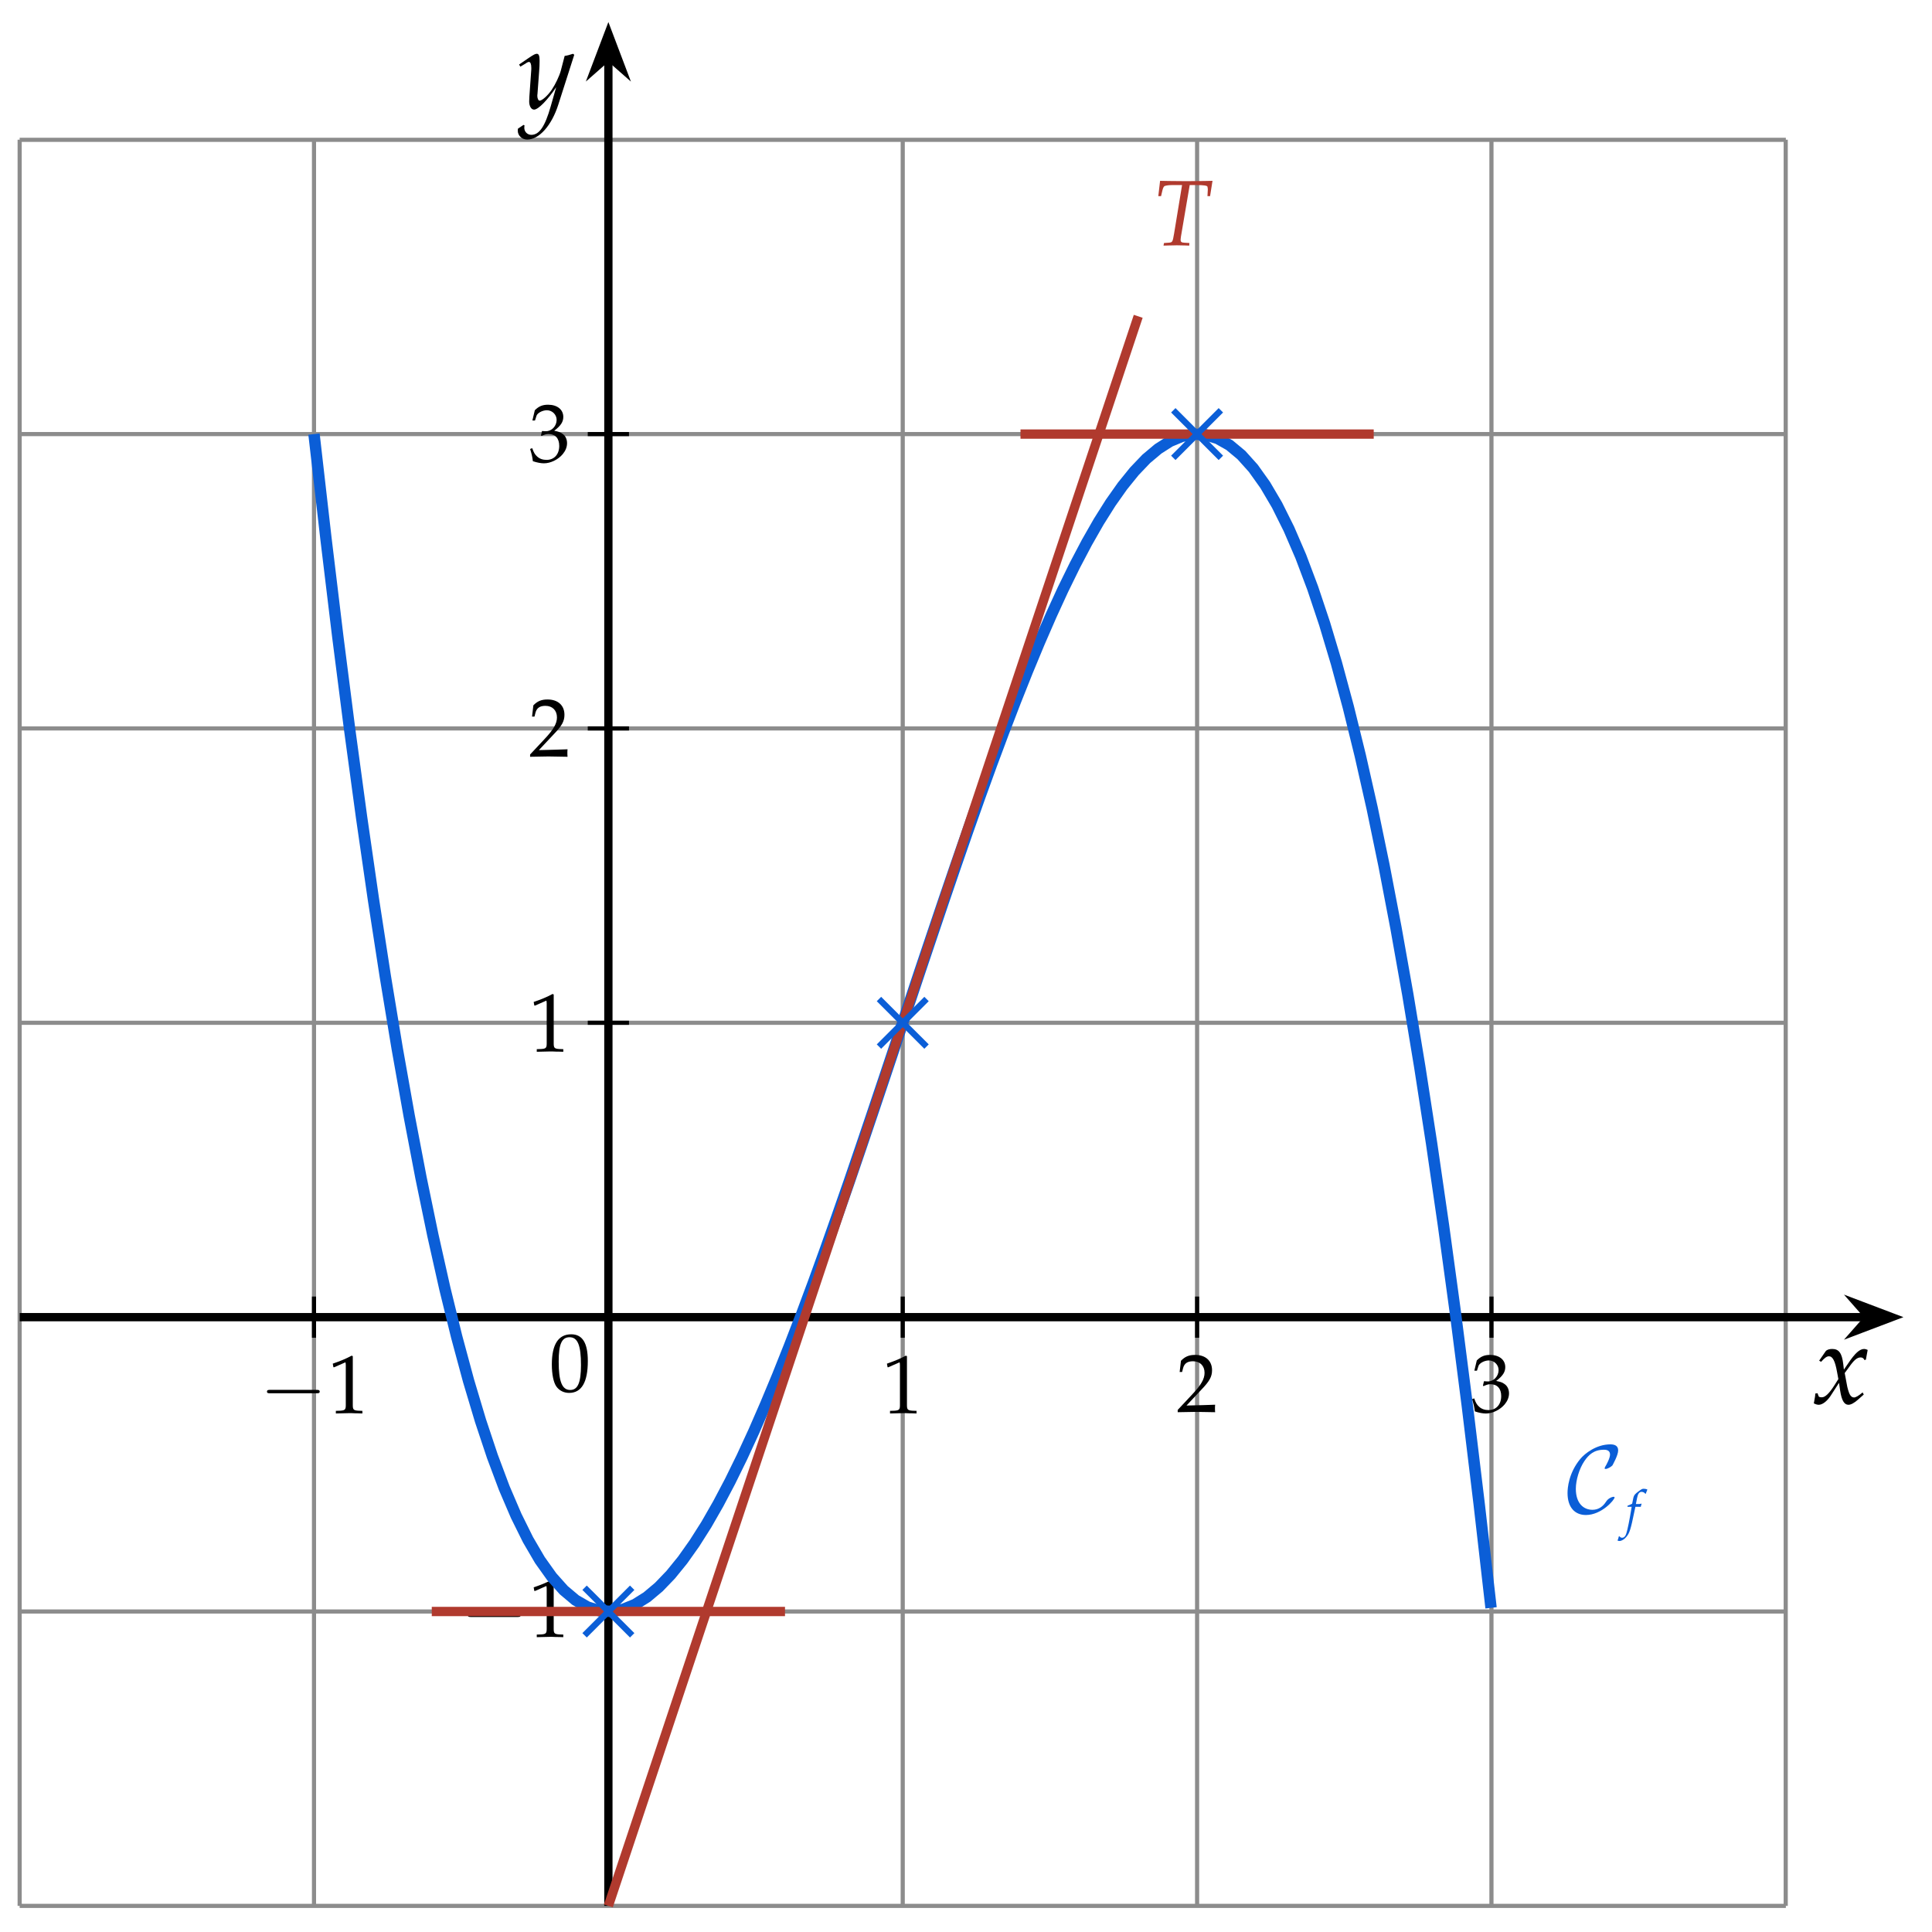
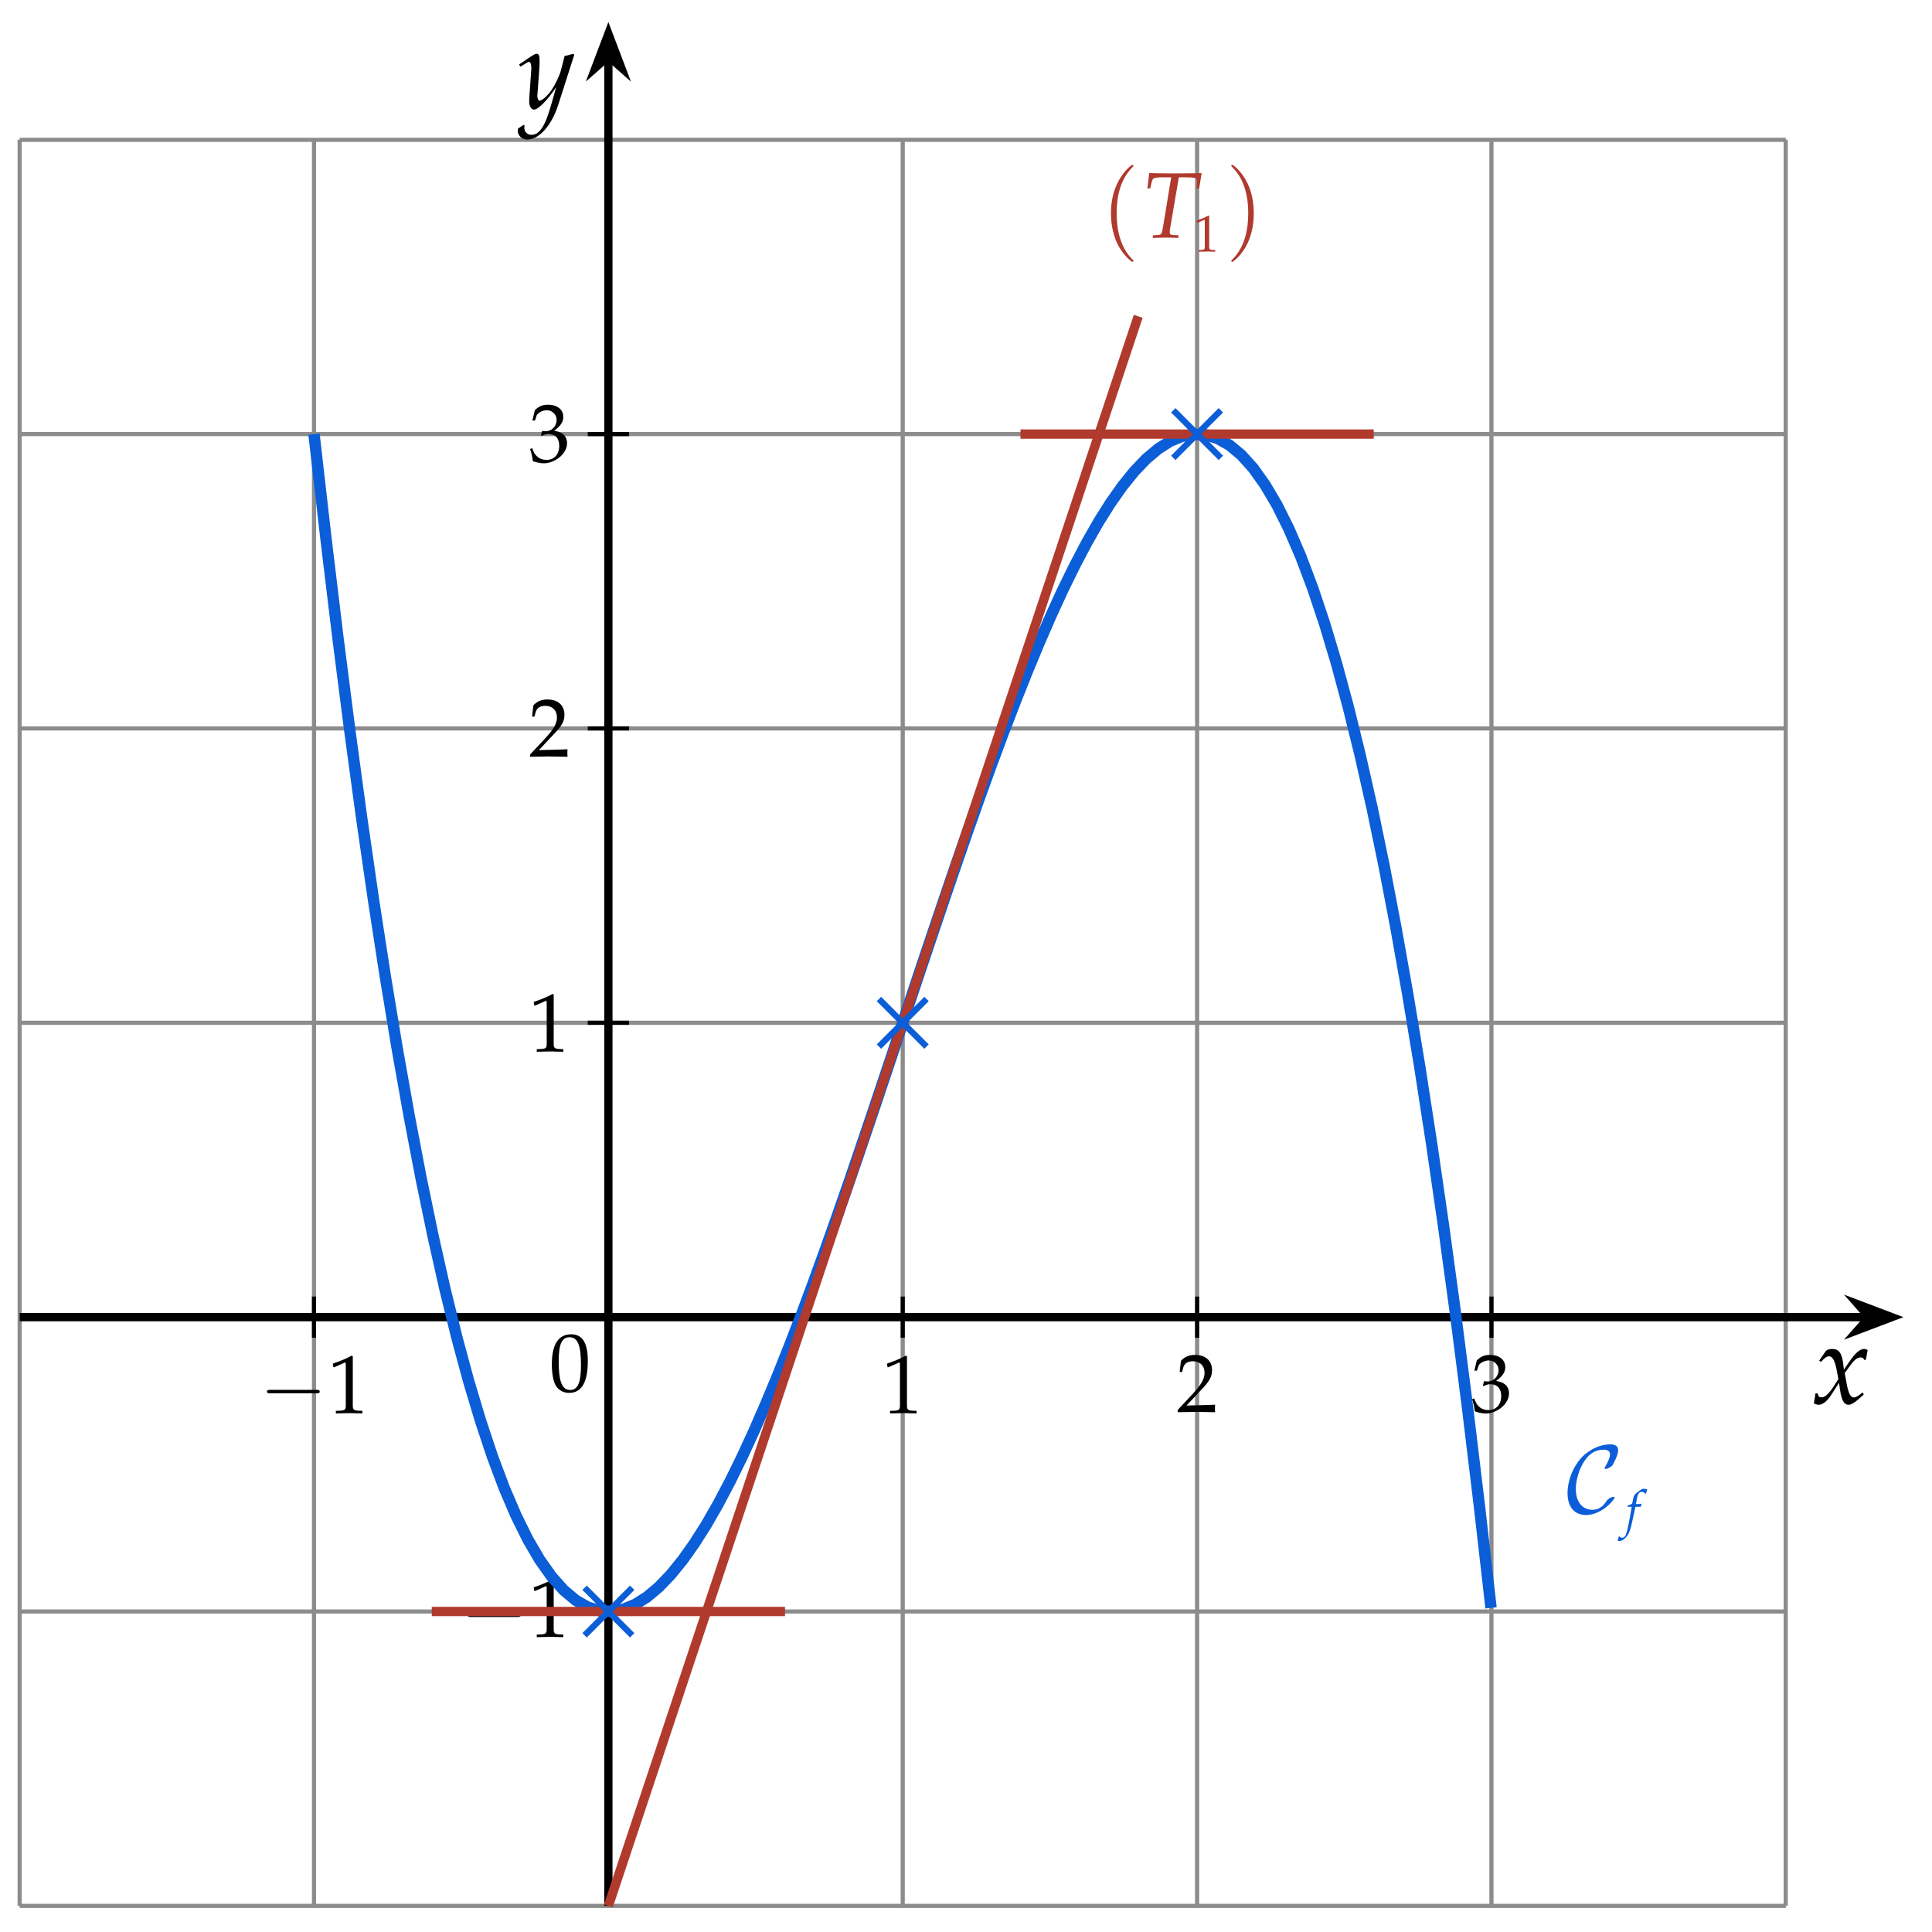
<svg xmlns="http://www.w3.org/2000/svg" xmlns:xlink="http://www.w3.org/1999/xlink" width="185.402" height="185.452" viewBox="0 0 185.402 185.452">
  <defs>
    <g>
      <g id="glyph-0-0">
        <path d="M 0.234 -0.953 C 0.234 -0.734 0.203 -0.594 0.141 -0.25 C 0.125 -0.125 0.109 -0.094 0.094 -0.016 C 0.266 0.078 0.438 0.125 0.562 0.125 C 0.922 0.125 1.344 -0.203 1.688 -0.703 L 2.516 -1.984 L 2.625 -1.234 C 2.766 -0.297 3.016 0.125 3.422 0.125 C 3.656 0.125 4 -0.062 4.344 -0.375 L 4.891 -0.859 L 4.781 -1.062 C 4.391 -0.734 4.125 -0.578 3.953 -0.578 C 3.781 -0.578 3.641 -0.688 3.531 -0.906 C 3.438 -1.109 3.312 -1.516 3.266 -1.828 L 3.062 -2.922 L 3.453 -3.453 C 3.953 -4.172 4.25 -4.422 4.594 -4.422 C 4.766 -4.422 4.891 -4.328 4.953 -4.172 L 5.094 -4.203 L 5.266 -5.141 C 5.141 -5.203 5.031 -5.234 4.938 -5.234 C 4.5 -5.234 4.062 -4.844 3.391 -3.844 L 2.984 -3.25 L 2.922 -3.781 C 2.797 -4.844 2.5 -5.234 1.859 -5.234 C 1.578 -5.234 1.344 -5.156 1.234 -5.016 L 0.609 -4.109 L 0.797 -4 C 1.125 -4.375 1.344 -4.531 1.547 -4.531 C 1.906 -4.531 2.141 -4.078 2.328 -3.016 L 2.453 -2.344 L 2.016 -1.656 C 1.547 -0.938 1.172 -0.594 0.875 -0.594 C 0.703 -0.594 0.594 -0.625 0.562 -0.688 L 0.453 -0.984 Z M 0.234 -0.953 " />
      </g>
      <g id="glyph-0-1">
        <path d="M -0.078 1.953 C -0.094 2.031 -0.094 2.094 -0.094 2.156 C -0.094 2.625 0.312 3 0.812 3 C 1.953 3 3.156 1.656 3.797 -0.359 L 5.328 -5.141 L 5.203 -5.234 C 4.891 -5.125 4.641 -5.062 4.406 -5.031 L 4.031 -3.594 C 3.891 -3.094 3.516 -2.297 3.156 -1.766 C 2.766 -1.203 2.234 -0.734 2 -0.734 C 1.875 -0.734 1.766 -0.984 1.781 -1.25 L 1.797 -1.391 L 1.953 -3.5 C 1.984 -3.844 2 -4.25 2 -4.562 C 2 -5.047 1.922 -5.234 1.734 -5.234 C 1.594 -5.234 1.453 -5.172 0.922 -4.812 L 0.031 -4.203 L 0.156 -4 L 0.703 -4.328 L 0.734 -4.359 C 0.844 -4.422 0.922 -4.453 0.969 -4.453 C 1.125 -4.453 1.203 -4.25 1.203 -3.891 C 1.203 -3.875 1.203 -3.812 1.203 -3.734 L 1.016 -1.094 L 1 -0.656 C 1 -0.203 1.203 0.125 1.469 0.125 C 1.875 0.125 2.781 -0.812 3.594 -2.031 L 3.062 -0.172 C 2.516 1.75 1.969 2.547 1.203 2.547 C 0.828 2.547 0.531 2.25 0.531 1.875 C 0.531 1.812 0.547 1.734 0.547 1.625 L 0.453 1.594 Z M -0.078 1.953 " />
      </g>
      <g id="glyph-1-0">
        <path d="M 2.094 -5.469 C 0.859 -5.469 0.234 -4.5 0.234 -2.578 C 0.234 -1.641 0.391 -0.844 0.672 -0.453 C 0.953 -0.062 1.391 0.156 1.891 0.156 C 3.094 0.156 3.688 -0.875 3.688 -2.906 C 3.688 -4.641 3.172 -5.469 2.094 -5.469 Z M 1.938 -5.188 C 2.719 -5.188 3.031 -4.406 3.031 -2.516 C 3.031 -0.812 2.719 -0.125 2 -0.125 C 1.219 -0.125 0.891 -0.922 0.891 -2.859 C 0.891 -4.531 1.188 -5.188 1.938 -5.188 Z M 1.938 -5.188 " />
      </g>
      <g id="glyph-1-1">
        <path d="M 0.531 -4.406 L 0.609 -4.406 L 1.641 -4.859 C 1.641 -4.875 1.656 -4.875 1.656 -4.875 C 1.703 -4.875 1.719 -4.797 1.719 -4.609 L 1.719 -0.766 C 1.719 -0.344 1.641 -0.266 1.203 -0.234 L 0.766 -0.219 L 0.766 0.031 C 1.984 0 1.984 0 2.078 0 C 2.172 0 2.344 0 2.625 0.016 C 2.719 0.016 3 0.016 3.312 0.031 L 3.312 -0.219 L 2.906 -0.234 C 2.469 -0.266 2.391 -0.344 2.391 -0.766 L 2.391 -5.469 L 2.281 -5.516 C 1.766 -5.234 1.203 -5 0.469 -4.75 Z M 0.531 -4.406 " />
      </g>
      <g id="glyph-1-2">
        <path d="M 0.125 -0.188 L 0.125 0.031 C 1.609 0 1.609 0 1.891 0 C 2.188 0 2.188 0 3.719 0.031 C 3.703 -0.141 3.703 -0.219 3.703 -0.328 C 3.703 -0.438 3.703 -0.516 3.719 -0.688 C 2.797 -0.656 2.438 -0.641 0.969 -0.609 L 2.406 -2.141 C 3.188 -2.953 3.422 -3.391 3.422 -4 C 3.422 -4.906 2.797 -5.469 1.797 -5.469 C 1.219 -5.469 0.828 -5.312 0.438 -4.906 L 0.312 -3.828 L 0.547 -3.828 L 0.641 -4.203 C 0.766 -4.656 1.062 -4.859 1.594 -4.859 C 2.266 -4.859 2.703 -4.422 2.703 -3.75 C 2.703 -3.156 2.375 -2.578 1.469 -1.625 Z M 0.125 -0.188 " />
      </g>
      <g id="glyph-1-3">
        <path d="M 0.344 -3.953 L 0.594 -3.953 L 0.734 -4.391 C 0.812 -4.672 1.312 -4.938 1.734 -4.938 C 2.25 -4.938 2.672 -4.516 2.672 -4.016 C 2.672 -3.422 2.203 -2.922 1.641 -2.922 C 1.578 -2.922 1.484 -2.922 1.375 -2.938 L 1.266 -2.938 L 1.172 -2.531 L 1.219 -2.469 C 1.531 -2.609 1.672 -2.656 1.891 -2.656 C 2.547 -2.656 2.922 -2.234 2.922 -1.516 C 2.922 -0.703 2.438 -0.172 1.703 -0.172 C 1.344 -0.172 1.016 -0.281 0.781 -0.516 C 0.594 -0.688 0.484 -0.859 0.328 -1.297 L 0.125 -1.219 C 0.281 -0.734 0.344 -0.438 0.391 -0.047 C 0.812 0.094 1.172 0.156 1.453 0.156 C 2.094 0.156 2.828 -0.203 3.266 -0.734 C 3.531 -1.062 3.672 -1.406 3.672 -1.781 C 3.672 -2.156 3.516 -2.5 3.219 -2.688 C 3.031 -2.828 2.844 -2.891 2.438 -2.969 C 3.078 -3.453 3.312 -3.828 3.312 -4.297 C 3.312 -5 2.734 -5.469 1.844 -5.469 C 1.312 -5.469 0.953 -5.312 0.578 -4.938 Z M 0.344 -3.953 " />
      </g>
      <g id="glyph-2-0">
        <path d="M 5.453 -1.906 C 5.594 -1.906 5.75 -1.906 5.75 -2.062 C 5.75 -2.234 5.594 -2.234 5.453 -2.234 L 0.984 -2.234 C 0.844 -2.234 0.688 -2.234 0.688 -2.062 C 0.688 -1.906 0.844 -1.906 0.984 -1.906 Z M 5.453 -1.906 " />
      </g>
      <g id="glyph-3-0">
+         <path d="M 3.078 2.234 C 3.078 2.203 3.078 2.188 2.922 2.031 C 1.766 0.859 1.469 -0.906 1.469 -2.328 C 1.469 -3.953 1.812 -5.562 2.969 -6.734 C 3.078 -6.844 3.078 -6.859 3.078 -6.891 C 3.078 -6.953 3.047 -6.984 2.984 -6.984 C 2.891 -6.984 2.062 -6.344 1.516 -5.172 C 1.031 -4.141 0.922 -3.109 0.922 -2.328 C 0.922 -1.609 1.031 -0.469 1.531 0.578 C 2.094 1.719 2.891 2.328 2.984 2.328 C 3.047 2.328 3.078 2.297 3.078 2.234 Z M 3.078 2.234 " />
+       </g>
+       <g id="glyph-3-1">
+         <path d="M 2.688 -2.328 C 2.688 -3.047 2.594 -4.188 2.078 -5.234 C 1.516 -6.375 0.719 -6.984 0.625 -6.984 C 0.562 -6.984 0.531 -6.953 0.531 -6.891 C 0.531 -6.859 0.531 -6.844 0.703 -6.672 C 1.625 -5.75 2.156 -4.281 2.156 -2.328 C 2.156 -0.734 1.812 0.906 0.656 2.078 C 0.531 2.188 0.531 2.203 0.531 2.234 C 0.531 2.297 0.562 2.328 0.625 2.328 C 0.719 2.328 1.562 1.688 2.109 0.516 C 2.578 -0.516 2.688 -1.547 2.688 -2.328 Z M 2.688 -2.328 " />
+       </g>
+       <g id="glyph-4-0">
        <path d="M 3.484 -5.781 L 4.141 -5.781 C 4.828 -5.781 5.156 -5.734 5.188 -5.625 C 5.203 -5.547 5.234 -5.375 5.219 -5.297 L 5.188 -4.719 L 5.438 -4.719 L 5.672 -6.188 L 4.859 -6.172 C 4.078 -6.172 3.469 -6.156 3.156 -6.156 C 2.828 -6.156 2.25 -6.172 1.484 -6.172 L 0.641 -6.188 L 0.469 -4.719 L 0.734 -4.719 L 0.859 -5.25 C 0.906 -5.453 0.969 -5.594 1.031 -5.656 C 1.078 -5.719 1.422 -5.781 1.75 -5.781 L 2.75 -5.781 L 1.984 -1.125 C 1.844 -0.297 1.828 -0.281 1.469 -0.25 L 1.016 -0.219 L 0.969 0.031 L 1.484 0.016 C 1.844 0.016 2.094 0 2.25 0 C 2.406 0 2.688 0.016 3.031 0.016 L 3.438 0.031 L 3.453 -0.219 L 2.938 -0.25 C 2.703 -0.266 2.609 -0.328 2.609 -0.516 C 2.609 -0.594 2.625 -0.656 2.641 -0.828 Z M 3.484 -5.781 " />
      </g>
-       <g id="glyph-4-0">
+       <g id="glyph-5-0">
+         <path d="M 0.328 -2.75 L 0.375 -2.75 L 1.031 -3.047 C 1.062 -3.047 1.078 -3 1.078 -2.891 L 1.078 -0.484 C 1.078 -0.219 1.031 -0.156 0.75 -0.156 L 0.484 -0.141 L 0.484 0.016 C 1.234 0 1.234 0 1.297 0 C 1.359 0 1.469 0 1.641 0 C 1.703 0.016 1.875 0.016 2.078 0.016 L 2.078 -0.141 L 1.812 -0.156 C 1.547 -0.156 1.5 -0.219 1.5 -0.484 L 1.5 -3.422 L 1.422 -3.453 C 1.109 -3.281 0.75 -3.125 0.297 -2.969 Z M 0.328 -2.75 " />
+       </g>
+       <g id="glyph-6-0">
        <path d="M 4.625 -1.469 C 4.625 -1.516 4.578 -1.531 4.531 -1.531 C 4.375 -1.531 4.141 -1.391 4.141 -1.391 C 3.953 -1.266 3.906 -1.203 3.797 -1.047 C 3.516 -0.609 3.094 -0.281 2.5 -0.281 C 1.656 -0.281 0.906 -0.891 0.906 -2.297 C 0.906 -3.125 1.234 -4.234 1.734 -4.969 C 2.141 -5.562 2.641 -6.047 3.609 -6.047 C 3.953 -6.047 4.188 -5.922 4.188 -5.578 C 4.188 -5.25 3.844 -4.594 3.719 -4.406 C 3.672 -4.297 3.672 -4.281 3.672 -4.266 C 3.672 -4.203 3.719 -4.203 3.766 -4.203 C 3.953 -4.203 4.297 -4.406 4.422 -4.547 C 4.438 -4.594 4.969 -5.5 4.969 -5.984 C 4.969 -6.484 4.547 -6.562 4.219 -6.562 C 2.875 -6.562 1.766 -5.688 1.328 -5.156 C 0.219 -3.812 0.109 -2.375 0.109 -1.891 C 0.109 -0.531 0.797 0.219 1.875 0.219 C 3.375 0.219 4.625 -1.234 4.625 -1.469 Z M 4.625 -1.469 " />
      </g>
-       <g id="glyph-5-0">
+       <g id="glyph-7-0">
        <path d="M 1.422 -1.906 C 1.438 -2 1.469 -2.109 1.5 -2.188 L 1.484 -2.219 L 1.453 -2.203 C 1.328 -2.172 1.281 -2.172 1.031 -2.172 L 0.953 -2.172 L 1.062 -2.734 C 1.141 -3.156 1.281 -3.344 1.5 -3.344 C 1.656 -3.344 1.781 -3.266 1.859 -3.156 L 1.906 -3.172 C 1.938 -3.25 1.984 -3.406 2.031 -3.5 L 2.047 -3.578 C 1.969 -3.609 1.812 -3.641 1.703 -3.641 C 1.656 -3.641 1.562 -3.625 1.531 -3.609 C 1.406 -3.547 1 -3.25 0.891 -3.125 C 0.781 -3.016 0.719 -2.875 0.672 -2.594 L 0.594 -2.203 C 0.391 -2.094 0.281 -2.062 0.156 -2.016 L 0.141 -1.906 L 0.547 -1.906 L 0.5 -1.625 C 0.344 -0.656 0.156 0.266 0.047 0.609 C -0.031 0.906 -0.188 1.062 -0.359 1.062 C -0.484 1.062 -0.531 1.031 -0.625 0.922 L -0.688 0.938 C -0.703 1.047 -0.781 1.281 -0.812 1.328 C -0.766 1.359 -0.688 1.375 -0.625 1.375 C -0.422 1.375 -0.156 1.219 0.031 0.984 C 0.344 0.625 0.453 0.281 0.812 -1.469 C 0.828 -1.531 0.859 -1.719 0.906 -1.906 Z M 1.422 -1.906 " />
      </g>
    </g>
    <clipPath id="clip-0">
      <path clip-rule="nonzero" d="M 167 113 L 184.805 113 L 184.805 139 L 167 139 Z M 167 113 " />
    </clipPath>
    <clipPath id="clip-1">
      <path clip-rule="nonzero" d="M 45 0.023 L 71 0.023 L 71 18 L 45 18 Z M 45 0.023 " />
    </clipPath>
    <clipPath id="clip-2">
      <path clip-rule="nonzero" d="M 45 17 L 122 17 L 122 184.879 L 45 184.879 Z M 45 17 " />
    </clipPath>
  </defs>
  <path fill="none" stroke-width="0.399" stroke-linecap="butt" stroke-linejoin="miter" stroke="rgb(54.903%, 54.903%, 54.903%)" stroke-opacity="1" stroke-miterlimit="10" d="M -56.693 -56.694 L 113.389 -56.694 M -56.693 -28.345 L 113.389 -28.345 M -56.693 -0 L 113.389 -0 M -56.693 28.349 L 113.389 28.349 M -56.693 56.694 L 113.389 56.694 M -56.693 85.039 L 113.389 85.039 M -56.693 113.376 L 113.389 113.376 M -56.693 -56.694 L -56.693 113.388 M -28.348 -56.694 L -28.348 113.388 M 0.001 -56.694 L 0.001 113.388 M 28.346 -56.694 L 28.346 113.388 M 56.695 -56.694 L 56.695 113.388 M 85.04 -56.694 L 85.04 113.388 M 113.377 -56.694 L 113.377 113.388 " transform="matrix(0.996785, 0, 0, -0.996785, 58.39764, 126.4333)" />
  <path fill="none" stroke-width="0.797" stroke-linecap="butt" stroke-linejoin="miter" stroke="rgb(0%, 0%, 0%)" stroke-opacity="1" stroke-miterlimit="10" d="M -56.693 -0 L 121.226 -0 " transform="matrix(0.996785, 0, 0, -0.996785, 58.39764, 126.4333)" />
  <path fill-rule="nonzero" fill="rgb(0%, 0%, 0%)" fill-opacity="1" d="M 181.59 126.434 L 178.355 125.207 L 179.434 126.434 L 178.355 127.66 Z M 181.59 126.434 " />
  <g clip-path="url(#clip-0)">
    <path fill="none" stroke-width="0.797" stroke-linecap="butt" stroke-linejoin="miter" stroke="rgb(0%, 0%, 0%)" stroke-opacity="1" stroke-miterlimit="10" d="M 4.533 -0 L 1.288 1.23 L 2.37 -0 L 1.288 -1.231 Z M 4.533 -0 " transform="matrix(0.996785, 0, 0, -0.996785, 177.0713, 126.4333)" />
  </g>
  <g fill="rgb(0%, 0%, 0%)" fill-opacity="1">
    <use xlink:href="#glyph-0-0" x="174.011" y="134.72" />
  </g>
  <path fill="none" stroke-width="0.797" stroke-linecap="butt" stroke-linejoin="miter" stroke="rgb(0%, 0%, 0%)" stroke-opacity="1" stroke-miterlimit="10" d="M 0.001 -56.694 L 0.001 121.225 " transform="matrix(0.996785, 0, 0, -0.996785, 58.39764, 126.4333)" />
  <path fill-rule="nonzero" fill="rgb(0%, 0%, 0%)" fill-opacity="1" d="M 58.398 3.238 L 57.172 6.477 L 58.398 5.398 L 59.625 6.477 Z M 58.398 3.238 " />
  <g clip-path="url(#clip-1)">
    <path fill="none" stroke-width="0.797" stroke-linecap="butt" stroke-linejoin="miter" stroke="rgb(0%, 0%, 0%)" stroke-opacity="1" stroke-miterlimit="10" d="M 4.536 -0.001 L 1.287 1.23 L 2.369 -0.001 L 1.287 -1.231 Z M 4.536 -0.001 " transform="matrix(0, -0.996785, -0.996785, 0, 58.39764, 7.759623)" />
  </g>
  <g fill="rgb(0%, 0%, 0%)" fill-opacity="1">
    <use xlink:href="#glyph-0-1" x="49.796" y="10.397" />
  </g>
  <g fill="rgb(0%, 0%, 0%)" fill-opacity="1">
    <use xlink:href="#glyph-1-0" x="52.737" y="133.548" />
  </g>
  <path fill="none" stroke-width="0.399" stroke-linecap="butt" stroke-linejoin="miter" stroke="rgb(0%, 0%, 0%)" stroke-opacity="1" stroke-miterlimit="10" d="M -28.348 1.983 L -28.348 -1.983 " transform="matrix(0.996785, 0, 0, -0.996785, 58.39764, 126.4333)" />
  <g fill="rgb(0%, 0%, 0%)" fill-opacity="1">
    <use xlink:href="#glyph-2-0" x="24.939" y="135.646" />
  </g>
  <g fill="rgb(0%, 0%, 0%)" fill-opacity="1">
    <use xlink:href="#glyph-1-1" x="31.473" y="135.646" />
  </g>
  <path fill="none" stroke-width="0.399" stroke-linecap="butt" stroke-linejoin="miter" stroke="rgb(0%, 0%, 0%)" stroke-opacity="1" stroke-miterlimit="10" d="M 28.346 1.983 L 28.346 -1.983 " transform="matrix(0.996785, 0, 0, -0.996785, 58.39764, 126.4333)" />
  <g fill="rgb(0%, 0%, 0%)" fill-opacity="1">
    <use xlink:href="#glyph-1-1" x="84.667" y="135.646" />
  </g>
  <path fill="none" stroke-width="0.399" stroke-linecap="butt" stroke-linejoin="miter" stroke="rgb(0%, 0%, 0%)" stroke-opacity="1" stroke-miterlimit="10" d="M 56.695 1.983 L 56.695 -1.983 " transform="matrix(0.996785, 0, 0, -0.996785, 58.39764, 126.4333)" />
  <g fill="rgb(0%, 0%, 0%)" fill-opacity="1">
    <use xlink:href="#glyph-1-2" x="112.922" y="135.526" />
  </g>
  <path fill="none" stroke-width="0.399" stroke-linecap="butt" stroke-linejoin="miter" stroke="rgb(0%, 0%, 0%)" stroke-opacity="1" stroke-miterlimit="10" d="M 85.04 1.983 L 85.04 -1.983 " transform="matrix(0.996785, 0, 0, -0.996785, 58.39764, 126.4333)" />
  <g fill="rgb(0%, 0%, 0%)" fill-opacity="1">
    <use xlink:href="#glyph-1-3" x="141.178" y="135.526" />
  </g>
  <path fill="none" stroke-width="0.399" stroke-linecap="butt" stroke-linejoin="miter" stroke="rgb(0%, 0%, 0%)" stroke-opacity="1" stroke-miterlimit="10" d="M 1.984 -28.345 L -1.986 -28.345 " transform="matrix(0.996785, 0, 0, -0.996785, 58.39764, 126.4333)" />
  <g fill="rgb(0%, 0%, 0%)" fill-opacity="1">
    <use xlink:href="#glyph-2-0" x="44.224" y="157.12" />
  </g>
  <g fill="rgb(0%, 0%, 0%)" fill-opacity="1">
    <use xlink:href="#glyph-1-1" x="50.758" y="157.12" />
  </g>
  <path fill="none" stroke-width="0.399" stroke-linecap="butt" stroke-linejoin="miter" stroke="rgb(0%, 0%, 0%)" stroke-opacity="1" stroke-miterlimit="10" d="M 1.984 28.349 L -1.986 28.349 " transform="matrix(0.996785, 0, 0, -0.996785, 58.39764, 126.4333)" />
  <g fill="rgb(0%, 0%, 0%)" fill-opacity="1">
    <use xlink:href="#glyph-1-1" x="50.759" y="100.928" />
  </g>
  <path fill="none" stroke-width="0.399" stroke-linecap="butt" stroke-linejoin="miter" stroke="rgb(0%, 0%, 0%)" stroke-opacity="1" stroke-miterlimit="10" d="M 1.984 56.694 L -1.986 56.694 " transform="matrix(0.996785, 0, 0, -0.996785, 58.39764, 126.4333)" />
  <g fill="rgb(0%, 0%, 0%)" fill-opacity="1">
    <use xlink:href="#glyph-1-2" x="50.759" y="72.612" />
  </g>
  <path fill="none" stroke-width="0.399" stroke-linecap="butt" stroke-linejoin="miter" stroke="rgb(0%, 0%, 0%)" stroke-opacity="1" stroke-miterlimit="10" d="M 1.984 85.039 L -1.986 85.039 " transform="matrix(0.996785, 0, 0, -0.996785, 58.39764, 126.4333)" />
  <g fill="rgb(0%, 0%, 0%)" fill-opacity="1">
    <use xlink:href="#glyph-1-3" x="50.759" y="44.317" />
  </g>
  <path fill="none" stroke-width="1.096" stroke-linecap="butt" stroke-linejoin="miter" stroke="rgb(4.314%, 36.864%, 84.314%)" stroke-opacity="1" stroke-miterlimit="10" d="M -28.348 85.039 L -27.2 75.01 L -26.056 65.527 L -24.911 56.572 L -23.767 48.143 L -22.623 40.219 L -21.478 32.797 L -20.334 25.864 L -19.186 19.406 L -18.042 13.414 L -16.897 7.877 L -15.753 2.778 L -14.609 -1.885 L -13.464 -6.129 L -12.316 -9.966 L -11.172 -13.399 L -10.028 -16.452 L -8.883 -19.124 L -7.739 -21.433 L -6.595 -23.392 L -5.446 -25.006 L -4.302 -26.288 L -3.158 -27.252 L -2.013 -27.91 L -0.869 -28.267 L 0.275 -28.338 L 1.419 -28.138 L 2.568 -27.671 L 3.712 -26.954 L 4.856 -25.994 L 6.001 -24.803 L 7.145 -23.396 L 8.289 -21.781 L 9.437 -19.971 L 10.582 -17.972 L 11.726 -15.801 L 12.87 -13.469 L 14.015 -10.985 L 15.159 -8.359 L 16.307 -5.604 L 17.451 -2.732 L 18.596 0.247 L 19.74 3.319 L 20.884 6.478 L 22.029 9.711 L 23.177 13.002 L 24.321 16.349 L 25.465 19.731 L 26.61 23.14 L 27.754 26.569 L 28.898 30.006 L 30.043 33.435 L 31.191 36.845 L 32.335 40.231 L 33.48 43.577 L 34.624 46.873 L 35.768 50.106 L 36.912 53.265 L 38.061 56.345 L 39.205 59.327 L 40.349 62.2 L 41.494 64.959 L 42.638 67.588 L 43.782 70.08 L 44.93 72.42 L 46.075 74.595 L 47.219 76.598 L 48.363 78.416 L 49.508 80.038 L 50.652 81.453 L 51.796 82.652 L 52.944 83.616 L 54.089 84.345 L 55.233 84.819 L 56.377 85.031 L 57.522 84.968 L 58.666 84.619 L 59.814 83.973 L 60.958 83.021 L 62.103 81.747 L 63.247 80.144 L 64.391 78.2 L 65.536 75.904 L 66.684 73.243 L 67.828 70.206 L 68.973 66.781 L 70.117 62.96 L 71.261 58.731 L 72.405 54.084 L 73.554 49.001 L 74.698 43.479 L 75.842 37.499 L 76.987 31.06 L 78.131 24.14 L 79.275 16.737 L 80.42 8.833 L 81.568 0.419 L 82.712 -8.516 L 83.856 -17.984 L 85.001 -27.993 " transform="matrix(0.996785, 0, 0, -0.996785, 58.39764, 126.4333)" />
  <g clip-path="url(#clip-2)">
    <path fill="none" stroke-width="0.897" stroke-linecap="butt" stroke-linejoin="miter" stroke="rgb(69.019%, 22.745%, 18.039%)" stroke-opacity="1" stroke-miterlimit="10" d="M 0.001 -56.694 L 51.024 96.38 " transform="matrix(0.996785, 0, 0, -0.996785, 58.39764, 126.4333)" />
  </g>
  <path fill="none" stroke-width="0.897" stroke-linecap="butt" stroke-linejoin="miter" stroke="rgb(69.019%, 22.745%, 18.039%)" stroke-opacity="1" stroke-miterlimit="10" d="M -17.007 -28.345 L 17.009 -28.345 M 39.687 85.039 L 73.703 85.039 " transform="matrix(0.996785, 0, 0, -0.996785, 58.39764, 126.4333)" />
  <path fill="none" stroke-width="0.598" stroke-linecap="butt" stroke-linejoin="miter" stroke="rgb(4.314%, 36.864%, 84.314%)" stroke-opacity="1" stroke-miterlimit="10" d="M -2.292 -30.638 L 2.293 -26.057 M -2.292 -26.057 L 2.293 -30.638 " transform="matrix(0.996785, 0, 0, -0.996785, 58.39764, 126.4333)" />
  <path fill="none" stroke-width="0.598" stroke-linecap="butt" stroke-linejoin="miter" stroke="rgb(4.314%, 36.864%, 84.314%)" stroke-opacity="1" stroke-miterlimit="10" d="M 54.402 82.75 L 58.983 87.331 M 54.402 87.331 L 58.983 82.75 " transform="matrix(0.996785, 0, 0, -0.996785, 58.39764, 126.4333)" />
  <path fill="none" stroke-width="0.598" stroke-linecap="butt" stroke-linejoin="miter" stroke="rgb(4.314%, 36.864%, 84.314%)" stroke-opacity="1" stroke-miterlimit="10" d="M 26.057 26.056 L 30.638 30.637 M 26.057 30.637 L 30.638 26.056 " transform="matrix(0.996785, 0, 0, -0.996785, 58.39764, 126.4333)" />
  <g fill="rgb(69.019%, 22.745%, 18.039%)" fill-opacity="1">
-     <use xlink:href="#glyph-3-0" x="110.716" y="23.546" />
+     <use xlink:href="#glyph-3-0" x="105.718" y="22.805" />
+   </g>
+   <g fill="rgb(69.019%, 22.745%, 18.039%)" fill-opacity="1">
+     <use xlink:href="#glyph-4-0" x="109.671" y="22.805" />
+   </g>
+   <g fill="rgb(69.019%, 22.745%, 18.039%)" fill-opacity="1">
+     <use xlink:href="#glyph-5-0" x="114.57" y="24.145" />
+   </g>
+   <g fill="rgb(69.019%, 22.745%, 18.039%)" fill-opacity="1">
+     <use xlink:href="#glyph-3-1" x="117.661" y="22.805" />
  </g>
  <g fill="rgb(4.314%, 36.864%, 84.314%)" fill-opacity="1">
-     <use xlink:href="#glyph-4-0" x="150.358" y="145.206" />
+     <use xlink:href="#glyph-6-0" x="150.358" y="145.206" />
  </g>
  <g fill="rgb(4.314%, 36.864%, 84.314%)" fill-opacity="1">
-     <use xlink:href="#glyph-5-0" x="156.076" y="146.545" />
+     <use xlink:href="#glyph-7-0" x="156.076" y="146.546" />
  </g>
</svg>
